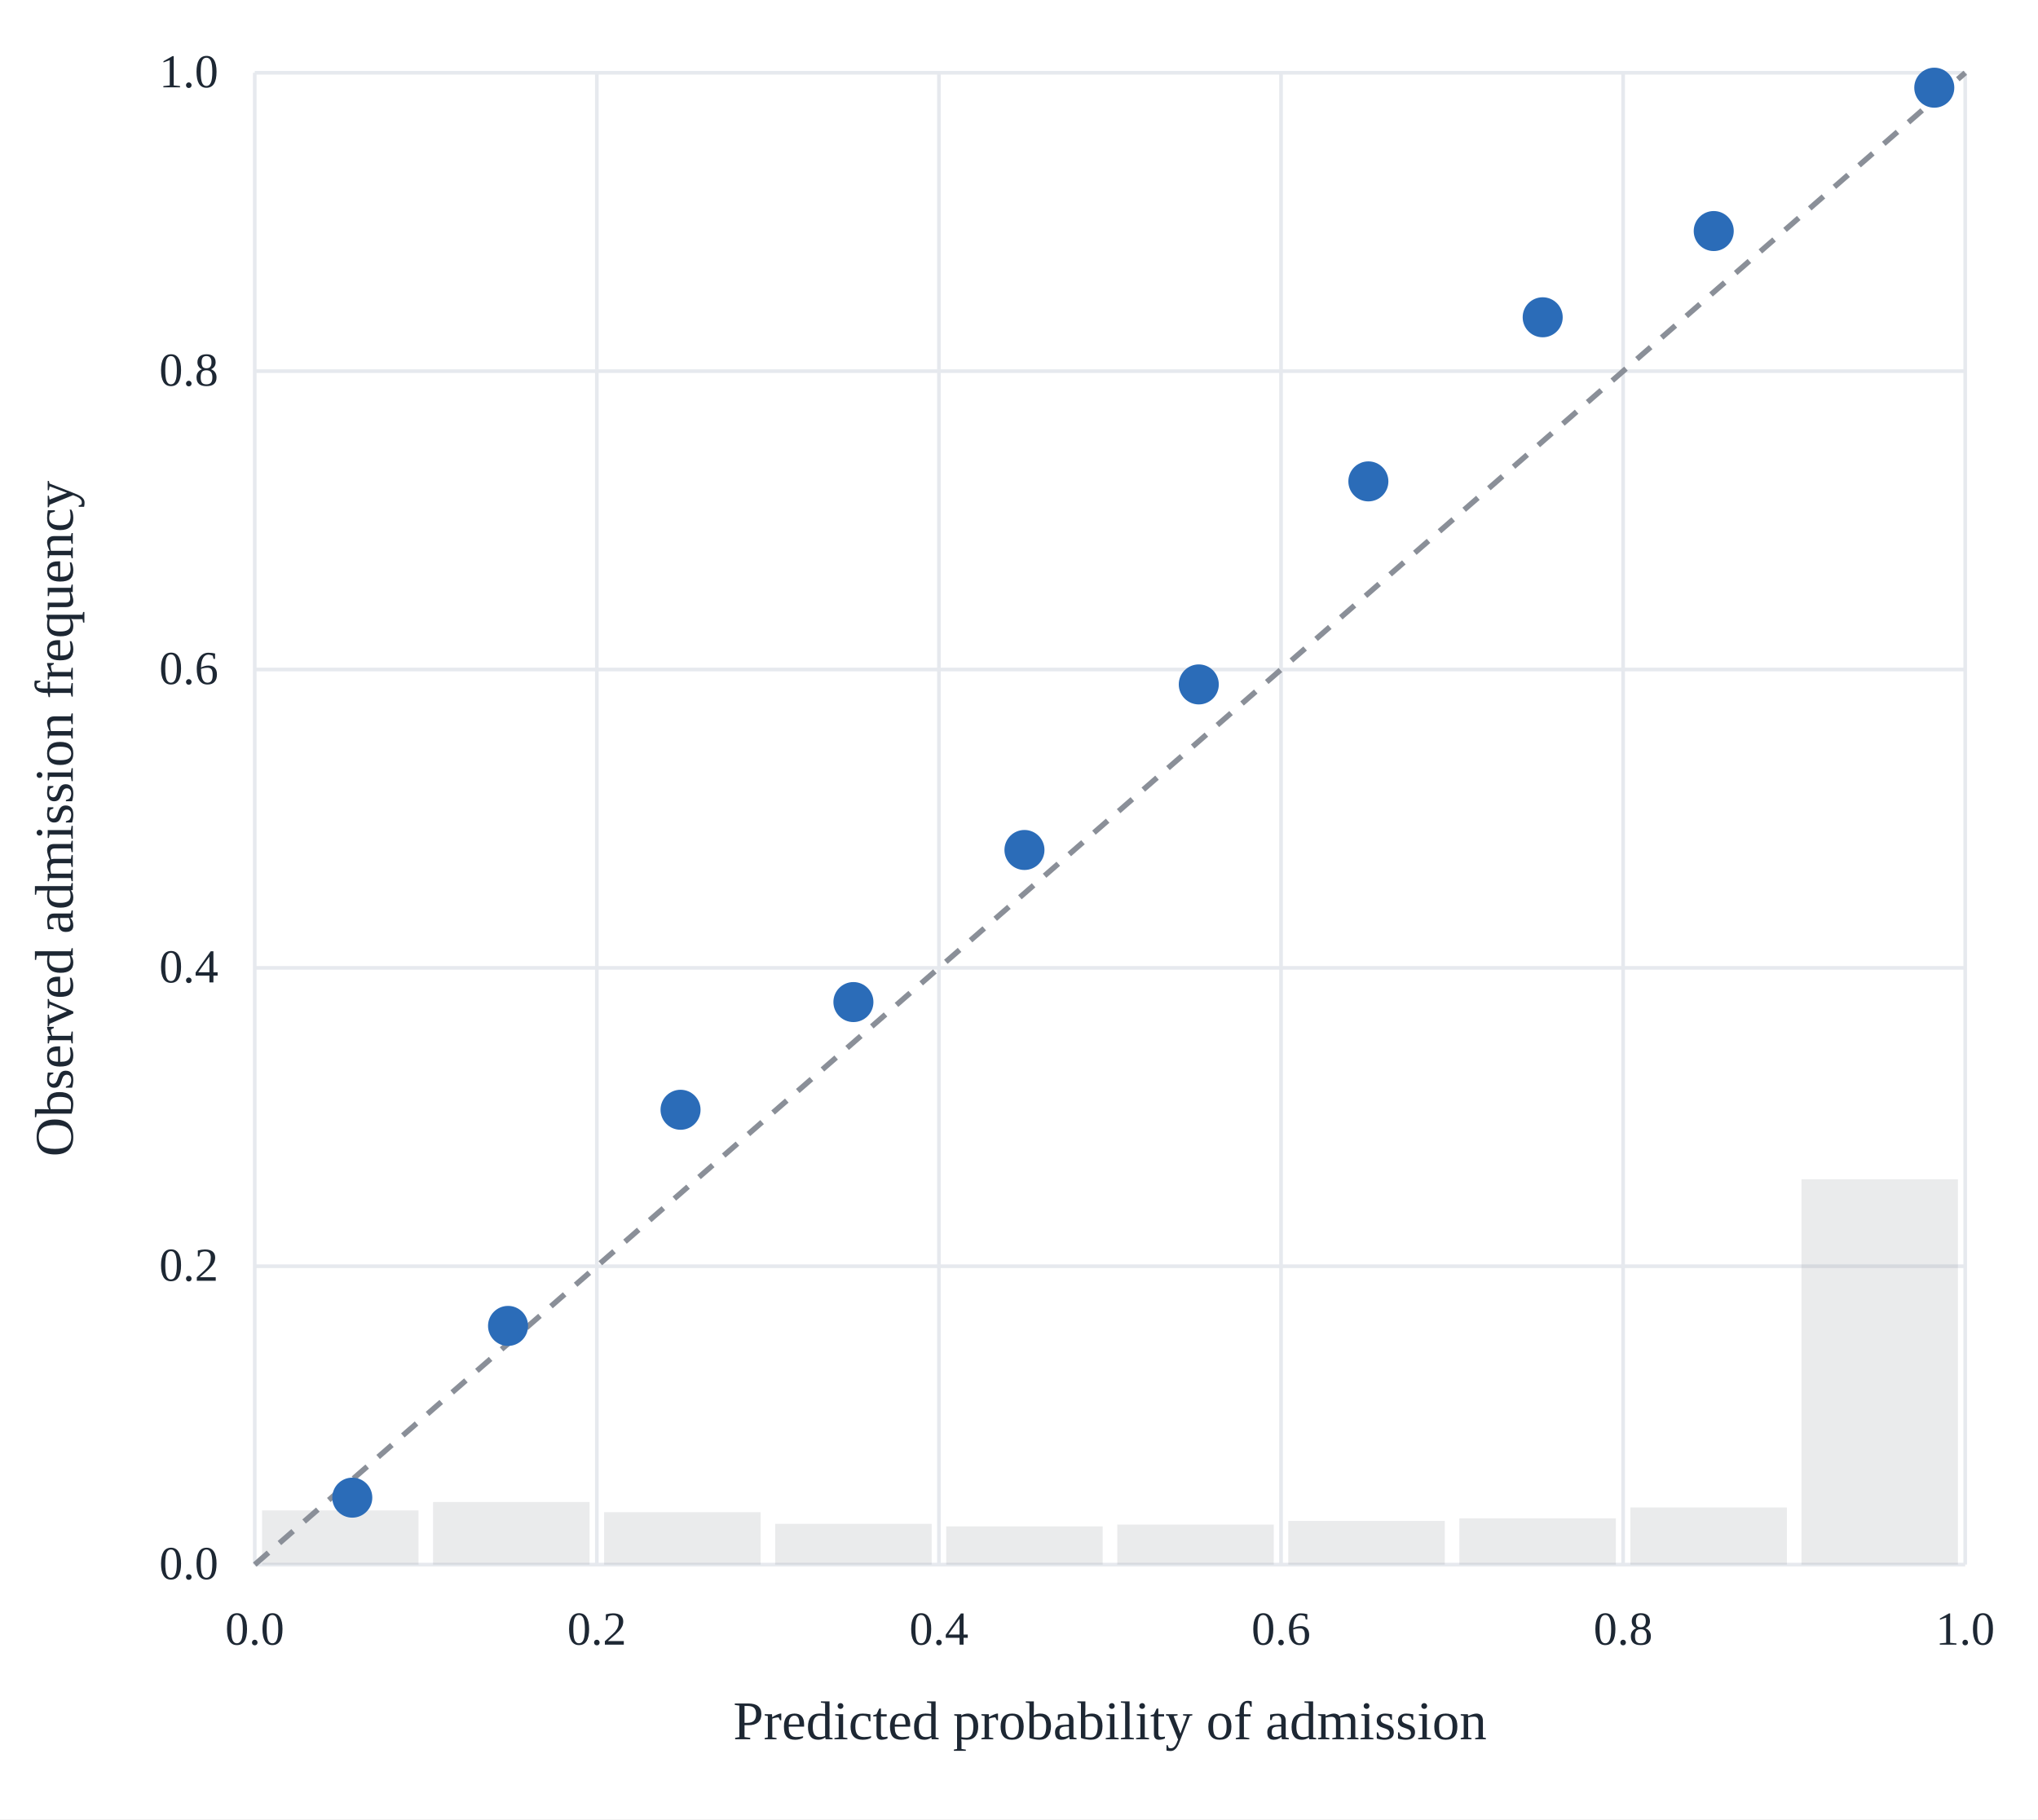
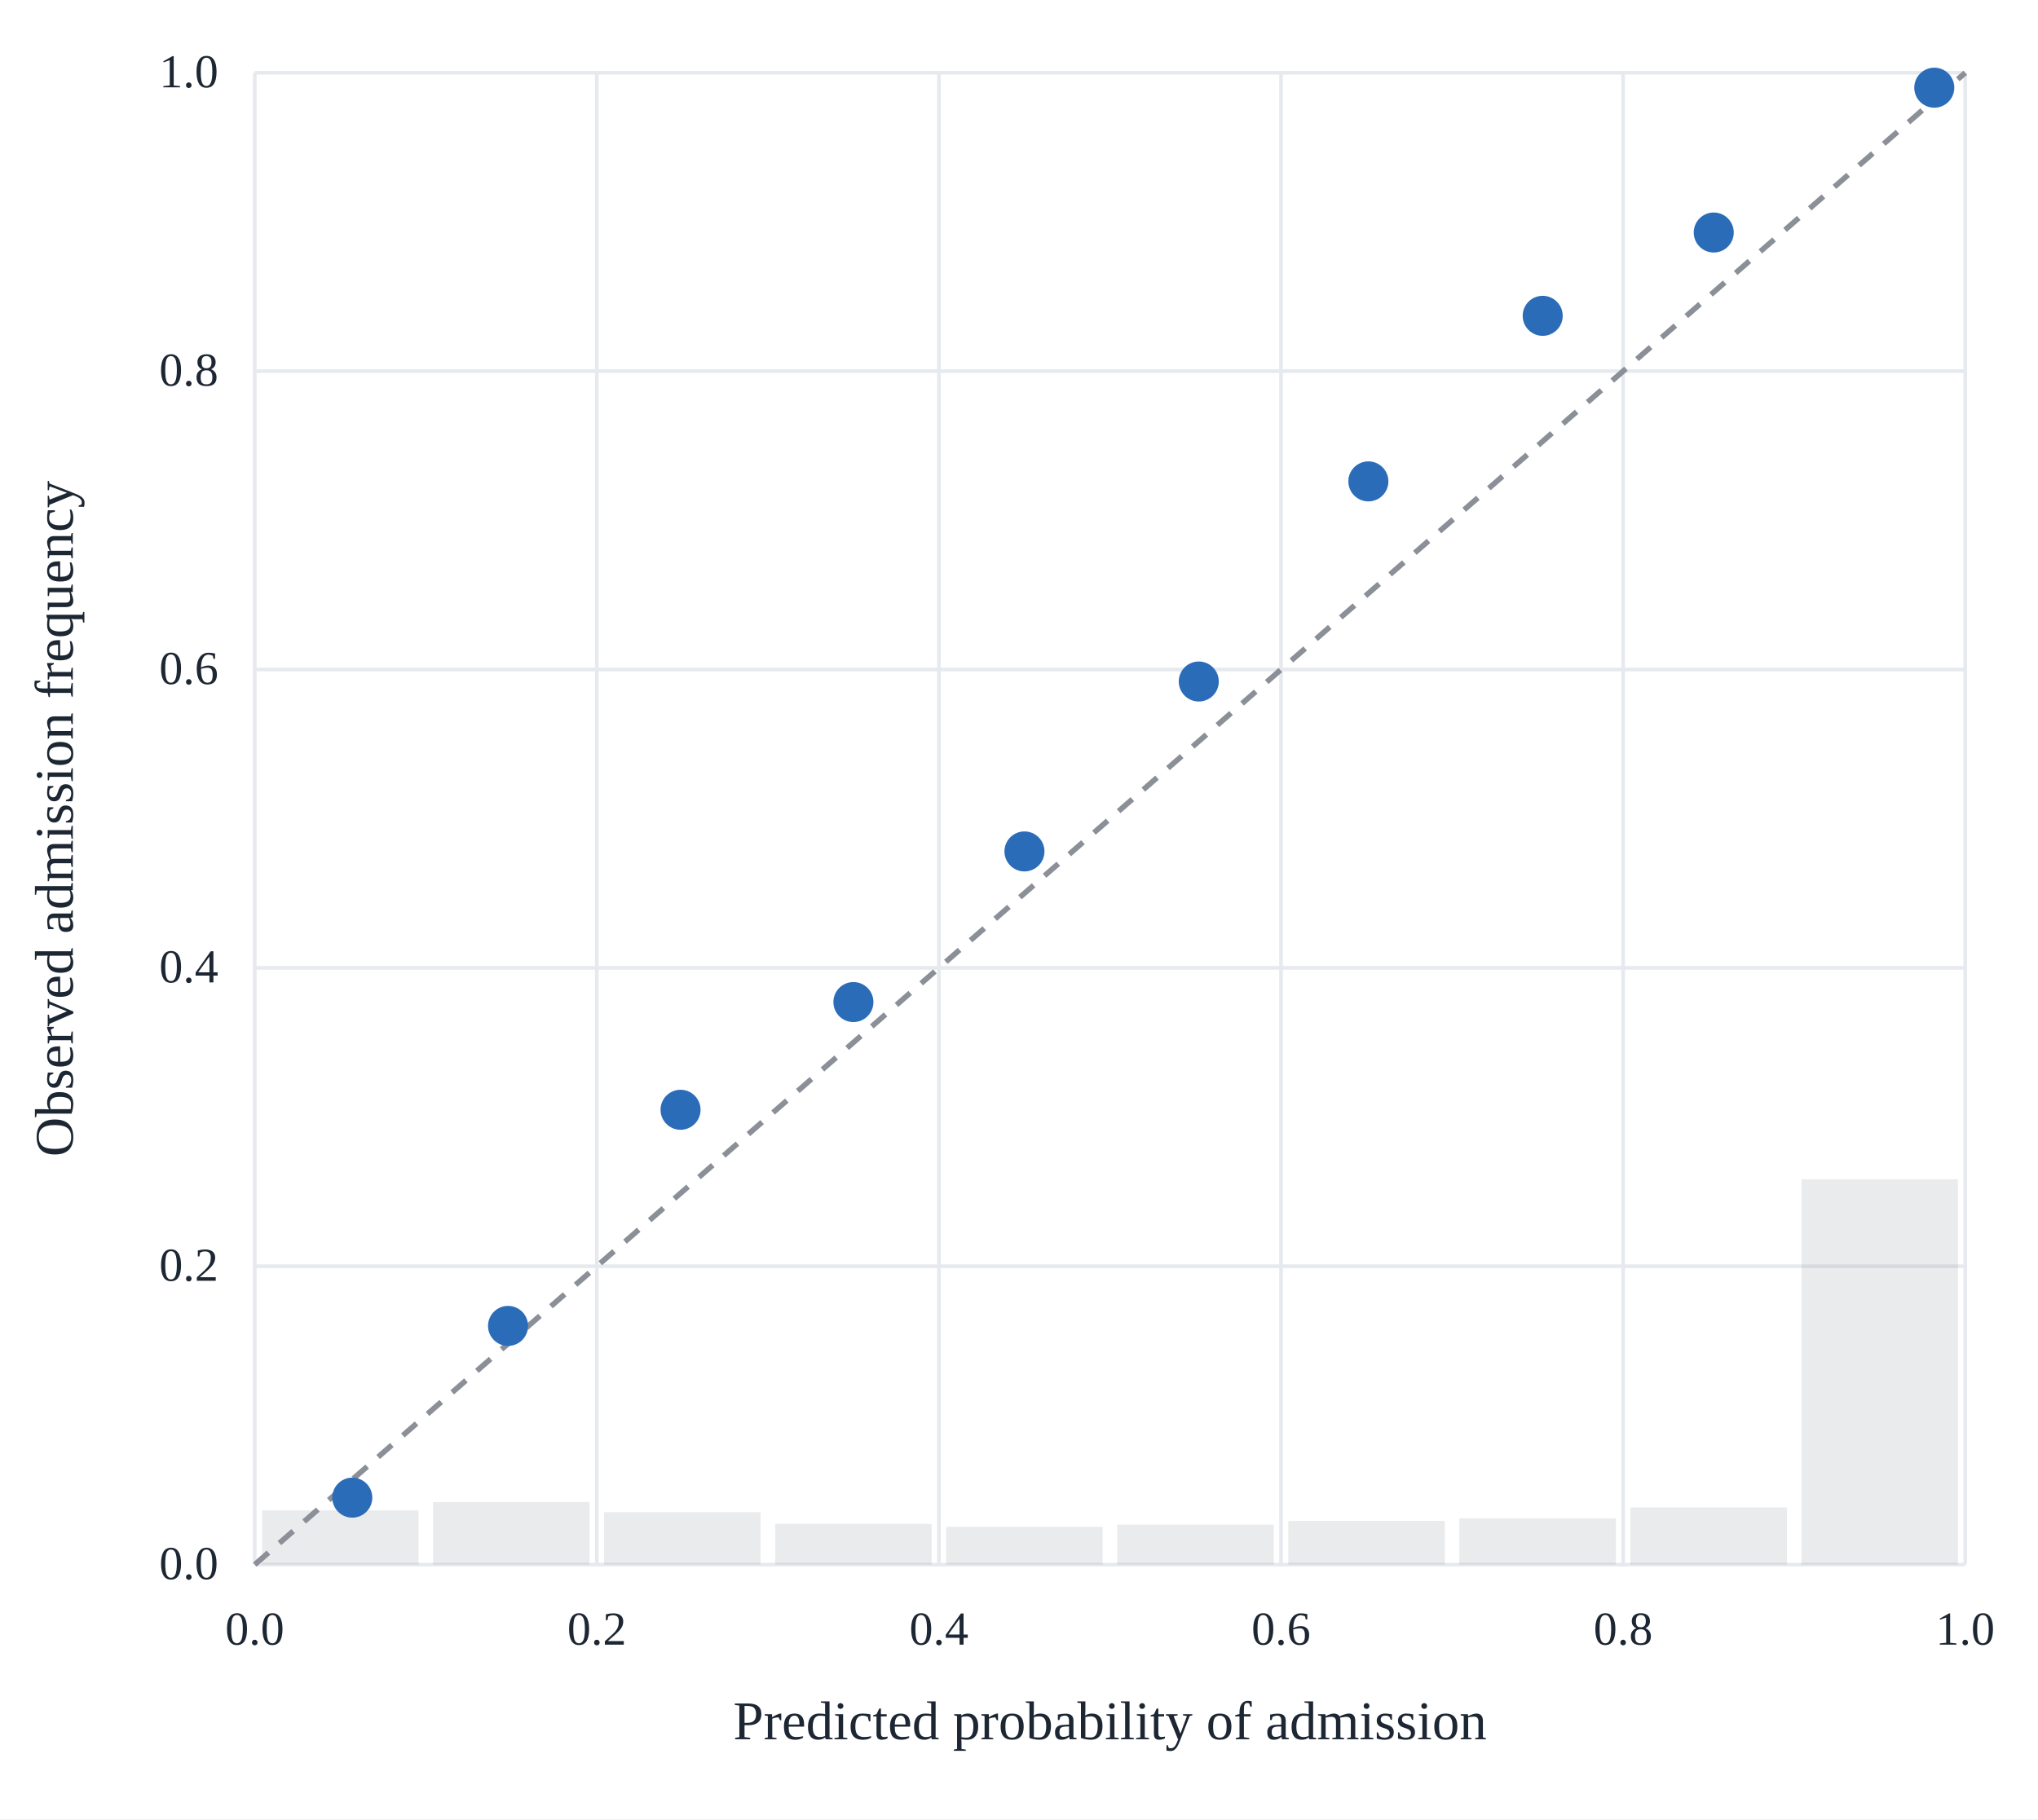
<svg xmlns="http://www.w3.org/2000/svg" viewBox="0 0 560 500" role="img" aria-label="Reliability diagram of the held-out admission probability">
  <rect width="560" height="500" fill="white" />
  <line x1="70.0" y1="430.0" x2="70.0" y2="20.0" stroke="#e6e9ee" stroke-width="1" />
  <line x1="70.0" y1="430.0" x2="540.0" y2="430.0" stroke="#e6e9ee" stroke-width="1" />
  <text x="70.0" y="452" font-family="Georgia, &quot;Times New Roman&quot;, serif" font-size="13" fill="#1d2733" text-anchor="middle">0.0</text>
  <text x="60" y="434.0" font-family="Georgia, &quot;Times New Roman&quot;, serif" font-size="13" fill="#1d2733" text-anchor="end">0.0</text>
  <line x1="164.0" y1="430.0" x2="164.0" y2="20.0" stroke="#e6e9ee" stroke-width="1" />
  <line x1="70.0" y1="348.0" x2="540.0" y2="348.0" stroke="#e6e9ee" stroke-width="1" />
  <text x="164.0" y="452" font-family="Georgia, &quot;Times New Roman&quot;, serif" font-size="13" fill="#1d2733" text-anchor="middle">0.2</text>
  <text x="60" y="352.0" font-family="Georgia, &quot;Times New Roman&quot;, serif" font-size="13" fill="#1d2733" text-anchor="end">0.2</text>
  <line x1="258.0" y1="430.0" x2="258.0" y2="20.0" stroke="#e6e9ee" stroke-width="1" />
  <line x1="70.0" y1="266.0" x2="540.0" y2="266.0" stroke="#e6e9ee" stroke-width="1" />
  <text x="258.0" y="452" font-family="Georgia, &quot;Times New Roman&quot;, serif" font-size="13" fill="#1d2733" text-anchor="middle">0.4</text>
  <text x="60" y="270.0" font-family="Georgia, &quot;Times New Roman&quot;, serif" font-size="13" fill="#1d2733" text-anchor="end">0.4</text>
  <line x1="352.0" y1="430.0" x2="352.0" y2="20.0" stroke="#e6e9ee" stroke-width="1" />
  <line x1="70.0" y1="184.0" x2="540.0" y2="184.0" stroke="#e6e9ee" stroke-width="1" />
  <text x="352.0" y="452" font-family="Georgia, &quot;Times New Roman&quot;, serif" font-size="13" fill="#1d2733" text-anchor="middle">0.6</text>
  <text x="60" y="188.0" font-family="Georgia, &quot;Times New Roman&quot;, serif" font-size="13" fill="#1d2733" text-anchor="end">0.6</text>
  <line x1="446.0" y1="430.0" x2="446.0" y2="20.0" stroke="#e6e9ee" stroke-width="1" />
  <line x1="70.0" y1="102.0" x2="540.0" y2="102.0" stroke="#e6e9ee" stroke-width="1" />
  <text x="446.0" y="452" font-family="Georgia, &quot;Times New Roman&quot;, serif" font-size="13" fill="#1d2733" text-anchor="middle">0.8</text>
  <text x="60" y="106.0" font-family="Georgia, &quot;Times New Roman&quot;, serif" font-size="13" fill="#1d2733" text-anchor="end">0.8</text>
  <line x1="540.0" y1="430.0" x2="540.0" y2="20.0" stroke="#e6e9ee" stroke-width="1" />
  <line x1="70.0" y1="20.0" x2="540.0" y2="20.0" stroke="#e6e9ee" stroke-width="1" />
  <text x="540.0" y="452" font-family="Georgia, &quot;Times New Roman&quot;, serif" font-size="13" fill="#1d2733" text-anchor="middle">1.0</text>
  <text x="60" y="24.0" font-family="Georgia, &quot;Times New Roman&quot;, serif" font-size="13" fill="#1d2733" text-anchor="end">1.0</text>
  <rect x="72.0" y="415.1" width="43.0" height="14.9" fill="#8a8f98" opacity="0.18" />
  <rect x="119.0" y="412.8" width="43.0" height="17.2" fill="#8a8f98" opacity="0.18" />
  <rect x="166.0" y="415.6" width="43.0" height="14.4" fill="#8a8f98" opacity="0.18" />
  <rect x="213.0" y="418.8" width="43.0" height="11.2" fill="#8a8f98" opacity="0.18" />
-   <rect x="260.0" y="419.5" width="43.0" height="10.5" fill="#8a8f98" opacity="0.18" />
+   <rect x="260.0" y="419.6" width="43.0" height="10.4" fill="#8a8f98" opacity="0.18" />
  <rect x="307.0" y="419.0" width="43.0" height="11.0" fill="#8a8f98" opacity="0.18" />
  <rect x="354.0" y="418.0" width="43.0" height="12.0" fill="#8a8f98" opacity="0.18" />
  <rect x="401.0" y="417.3" width="43.0" height="12.7" fill="#8a8f98" opacity="0.18" />
  <rect x="448.0" y="414.3" width="43.0" height="15.7" fill="#8a8f98" opacity="0.18" />
  <rect x="495.0" y="324.1" width="43.0" height="105.9" fill="#8a8f98" opacity="0.18" />
  <line x1="70.0" y1="430.0" x2="540.0" y2="20.0" stroke="#8a8f98" stroke-width="1.5" stroke-dasharray="5 4" />
  <circle cx="96.8" cy="411.6" r="5.5" fill="#2b6cb8" />
  <circle cx="139.6" cy="364.4" r="5.5" fill="#2b6cb8" />
  <circle cx="187.0" cy="305.0" r="5.5" fill="#2b6cb8" />
  <circle cx="234.5" cy="275.4" r="5.5" fill="#2b6cb8" />
-   <circle cx="281.5" cy="233.6" r="5.5" fill="#2b6cb8" />
-   <circle cx="329.4" cy="188.1" r="5.5" fill="#2b6cb8" />
+   <circle cx="281.5" cy="234.0" r="5.5" fill="#2b6cb8" />
+   <circle cx="329.4" cy="187.3" r="5.5" fill="#2b6cb8" />
  <circle cx="376.0" cy="132.3" r="5.5" fill="#2b6cb8" />
-   <circle cx="423.9" cy="87.2" r="5.5" fill="#2b6cb8" />
-   <circle cx="470.9" cy="63.5" r="5.5" fill="#2b6cb8" />
+   <circle cx="423.9" cy="86.8" r="5.5" fill="#2b6cb8" />
+   <circle cx="470.9" cy="63.9" r="5.5" fill="#2b6cb8" />
  <circle cx="531.5" cy="24.1" r="5.5" fill="#2b6cb8" />
  <text x="305.0" y="478" font-family="Georgia, &quot;Times New Roman&quot;, serif" font-size="15" fill="#1d2733" text-anchor="middle">Predicted probability of admission</text>
  <text x="20" y="225.0" font-family="Georgia, &quot;Times New Roman&quot;, serif" font-size="15" fill="#1d2733" text-anchor="middle" transform="rotate(-90 20 225.0)">Observed admission frequency</text>
</svg>
